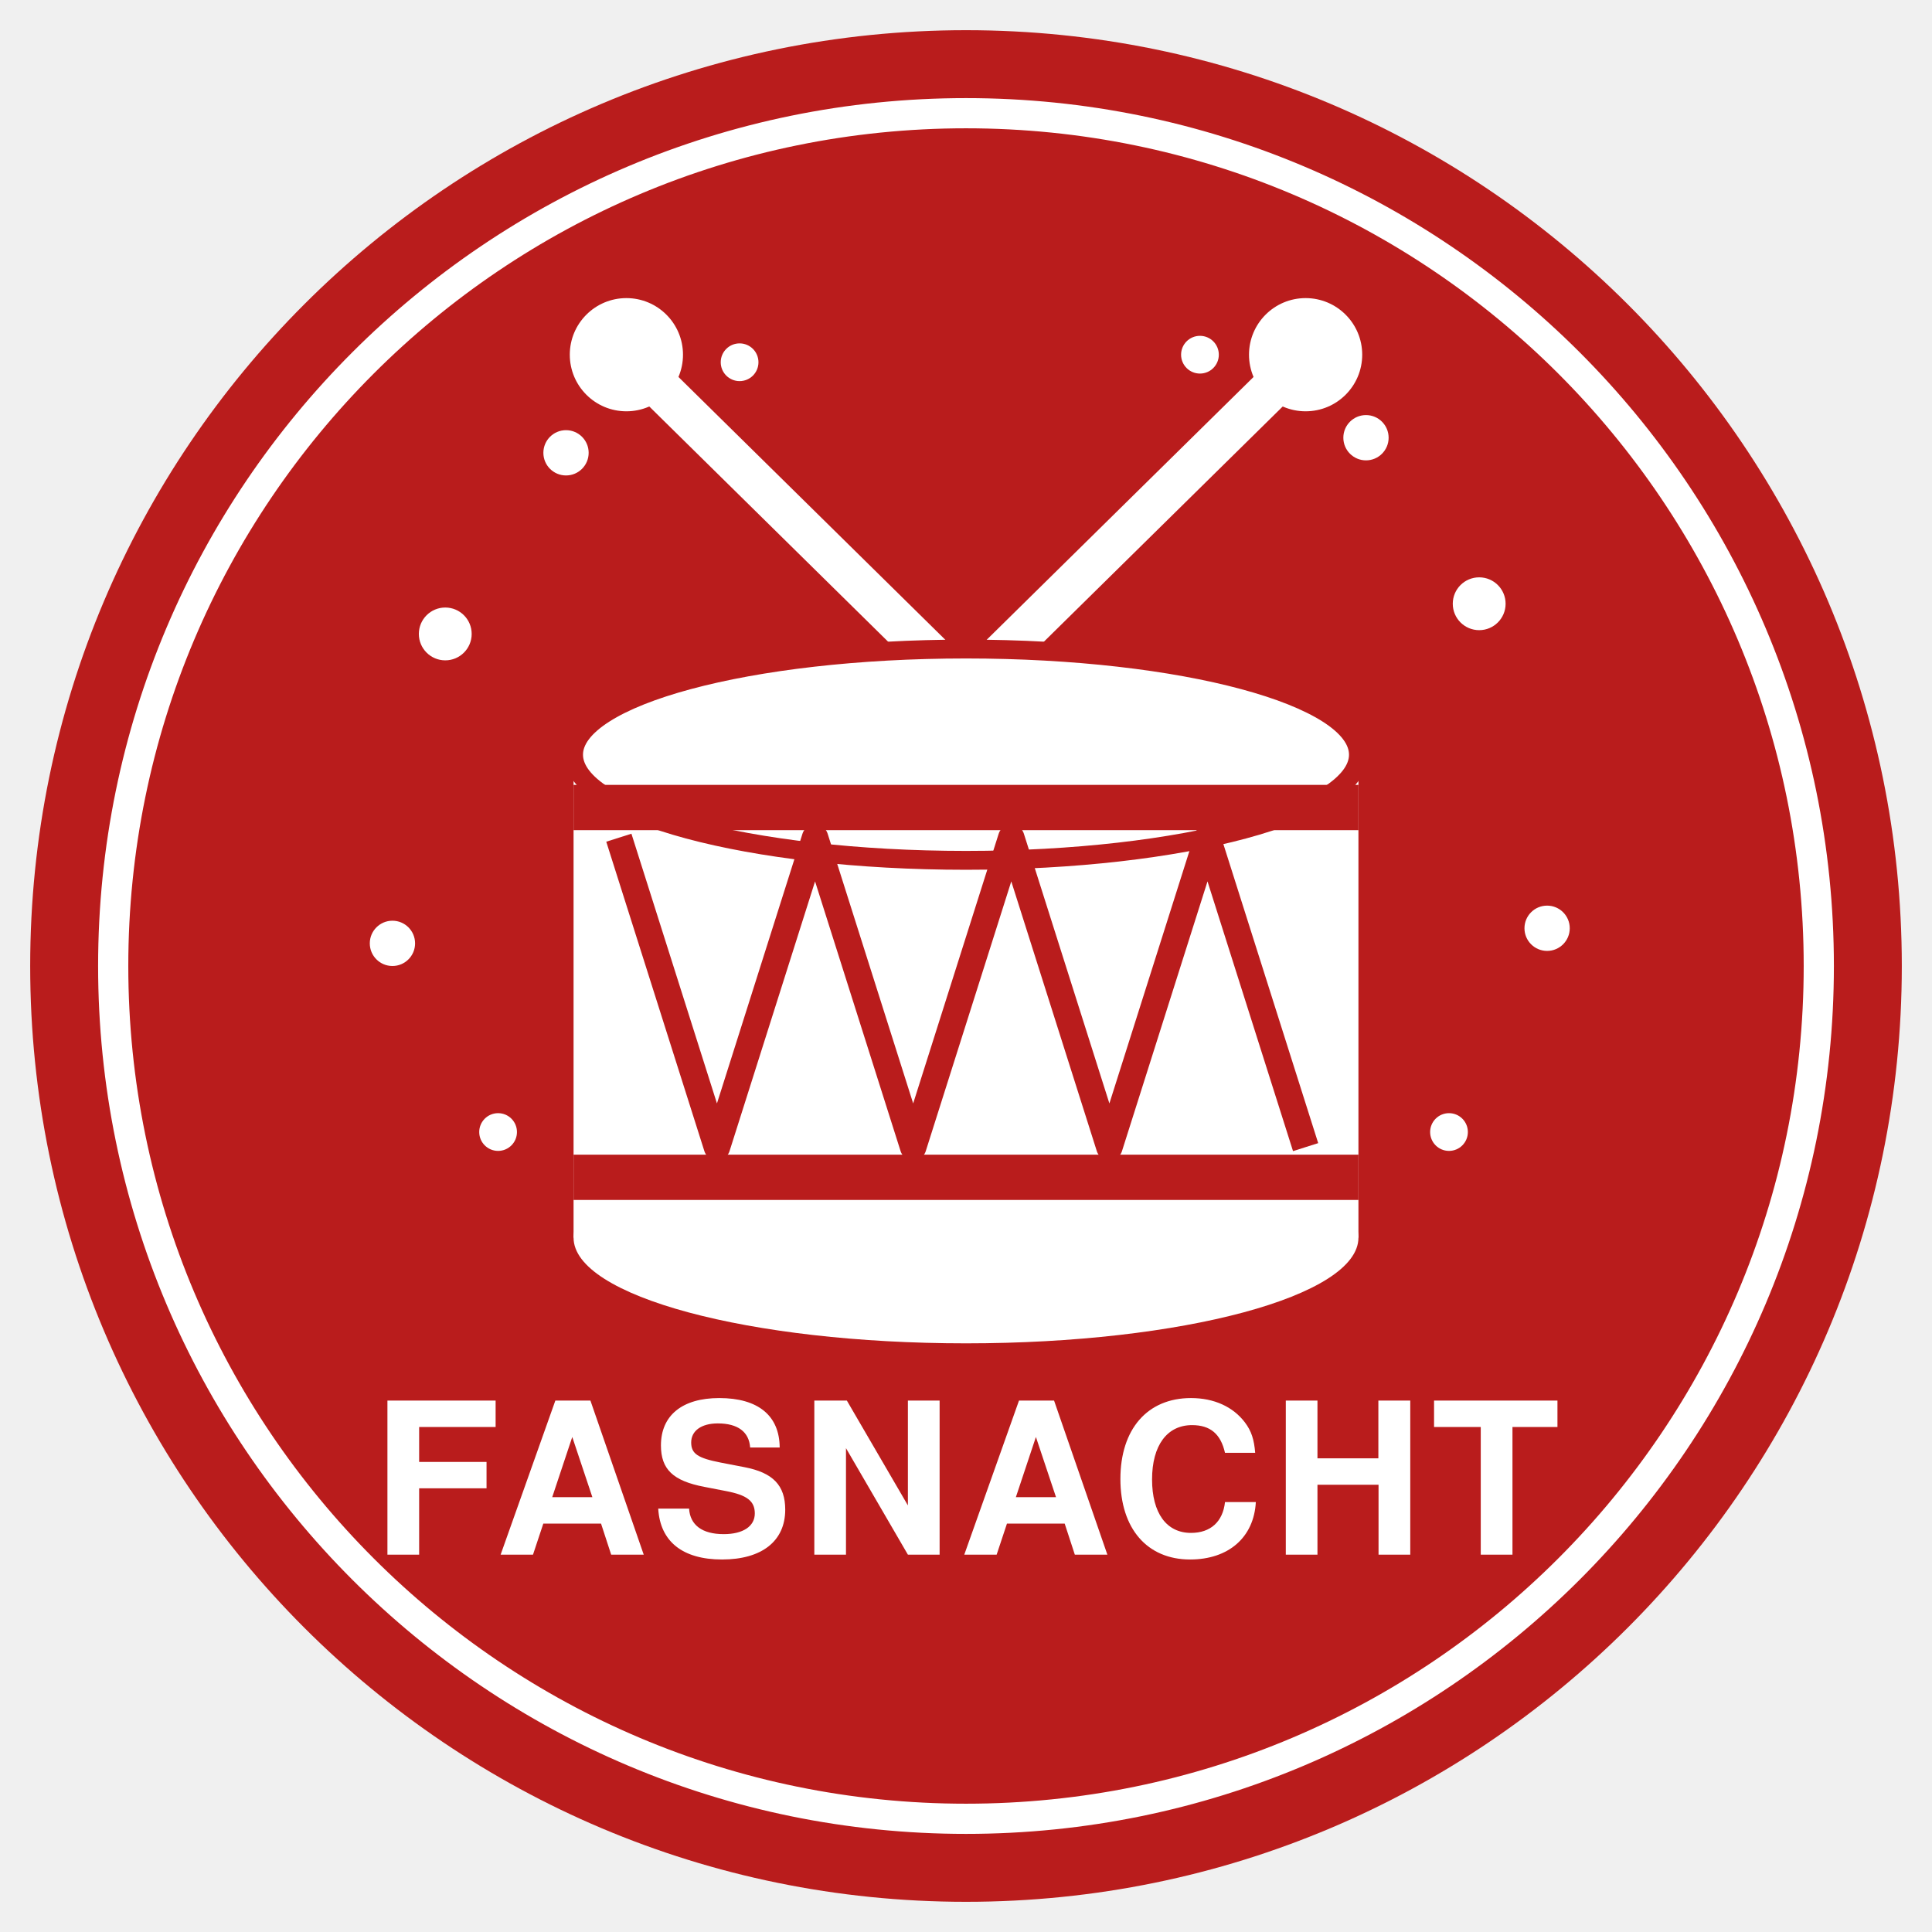
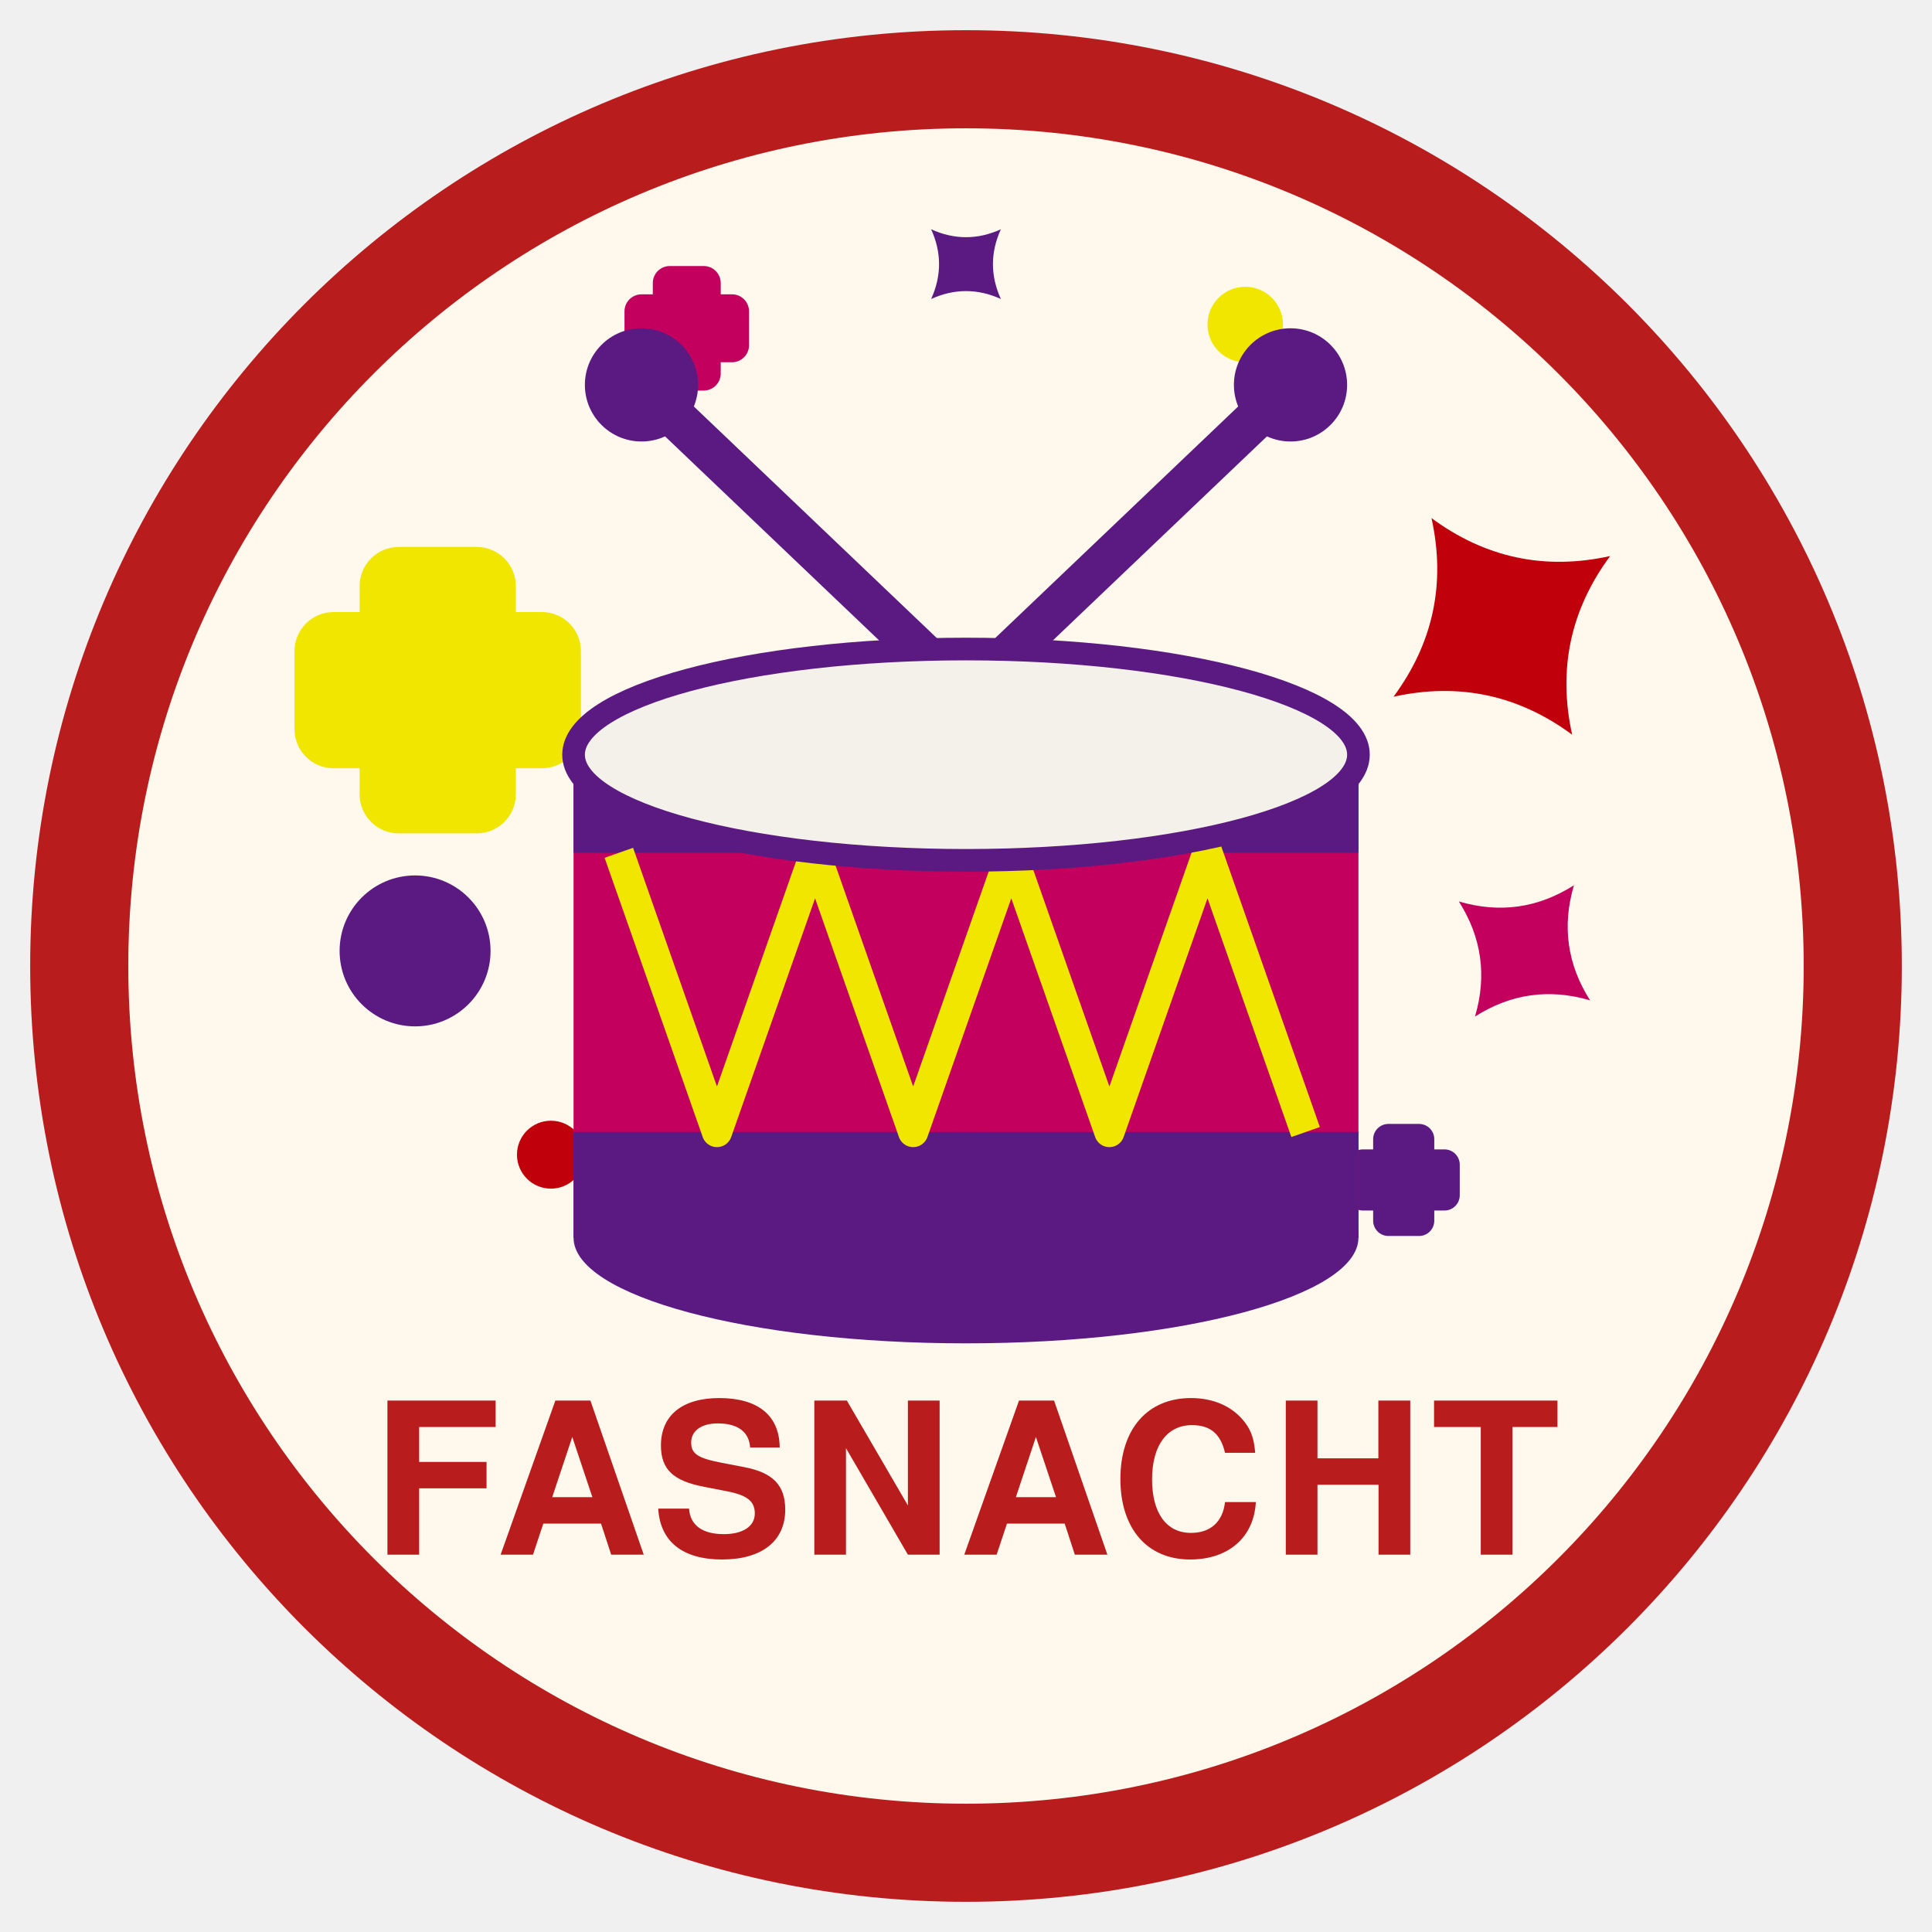
<svg xmlns="http://www.w3.org/2000/svg" viewBox="0 0 512 512" width="512" height="512">
+   <defs>
+     <path id="kreuz" d="M-9 -24 h18 a9 9 0 0 1 9 9 v6 h6 a9 9 0 0 1 9 9 v18 a9 9 0 0 1 -9 9 h-6 v6 a9 9 0 0 1 -9 9 h-18 a9 9 0 0 1 -9 -9 v-6 h-6 a9 9 0 0 1 -9 -9 v-18 a9 9 0 0 1 9 -9 h6 v-6 a9 9 0 0 1 9 -9 Z" transform="translate(0 -3)" />
+     <path id="kissen" d="M-22 -22 Q0 -12 22 -22 Q12 0 22 22 Q0 12 -22 22 Q-12 0 -22 -22 Z" />
+   </defs>
  <circle cx="256" cy="256" r="248" fill="#B91C1C" />
-   <circle cx="256" cy="256" r="226" fill="none" stroke="#fff" stroke-width="8" />
-   <g fill="#fff">
-     <circle cx="118" cy="168" r="7" />
-     <circle cx="150" cy="120" r="6" />
-     <circle cx="392" cy="160" r="7" />
-     <circle cx="362" cy="116" r="6" />
-     <circle cx="104" cy="250" r="6" />
-     <circle cx="410" cy="246" r="6" />
-     <circle cx="196" cy="96" r="5" />
-     <circle cx="318" cy="94" r="5" />
-     <circle cx="132" cy="300" r="5" />
-     <circle cx="384" cy="300" r="5" />
+   <circle cx="256" cy="256" r="222" fill="#FFF8EC" />
+   <use href="#kreuz" fill="#F1E600" transform="translate(116 176) scale(1.15)" />
+   <use href="#kissen" fill="#C0000B" transform="translate(398 166) rotate(12) scale(1.1)" />
+   <circle cx="110" cy="252" r="20" fill="#5B1A82" />
+   <use href="#kissen" fill="#C3005E" transform="translate(404 252) rotate(-8) scale(0.7)" />
+   <use href="#kreuz" fill="#C3005E" transform="translate(182 84) scale(0.5)" />
+   <circle cx="330" cy="86" r="10" fill="#F1E600" />
+   <use href="#kissen" fill="#5B1A82" transform="translate(256 70) scale(0.42)" />
+   <circle cx="146" cy="306" r="9" fill="#C0000B" />
+   <use href="#kreuz" fill="#5B1A82" transform="translate(372 310) scale(0.45)" />
+   <g stroke="#5B1A82" stroke-width="11" stroke-linecap="round">
+     <line x1="172" y1="104" x2="300" y2="226" />
+     <line x1="340" y1="104" x2="212" y2="226" />
  </g>
-   <g stroke="#fff" stroke-width="11" stroke-linecap="round">
-     <line x1="168" y1="96" x2="300" y2="226" />
-     <line x1="344" y1="96" x2="212" y2="226" />
+   <g fill="#5B1A82">
+     <circle cx="170" cy="102" r="15" />
+     <circle cx="342" cy="102" r="15" />
  </g>
-   <g fill="#fff">
-     <circle cx="166" cy="94" r="15" />
-     <circle cx="346" cy="94" r="15" />
-   </g>
-   <ellipse cx="256" cy="200" rx="104" ry="28" fill="#fff" />
-   <rect x="152" y="200" width="208" height="128" fill="#fff" />
-   <ellipse cx="256" cy="328" rx="104" ry="28" fill="#fff" />
-   <rect x="152" y="208" width="208" height="12" fill="#B91C1C" />
-   <rect x="152" y="306" width="208" height="12" fill="#B91C1C" />
-   <path d="M164 222 L190 304 L216 222 L242 304 L268 222 L294 304 L320 222 L346 304" fill="none" stroke="#B91C1C" stroke-width="7" stroke-linejoin="round" />
-   <ellipse cx="256" cy="200" rx="104" ry="28" fill="none" stroke="#B91C1C" stroke-width="5" />
-   <text x="256" y="412" text-anchor="middle" font-family="Helvetica, Arial, sans-serif" font-weight="700" font-size="56" letter-spacing="2" fill="#fff">FASNACHT</text>
+   <rect x="152" y="200" width="208" height="128" fill="#C3005E" />
+   <ellipse cx="256" cy="328" rx="104" ry="28" fill="#5B1A82" />
+   <rect x="152" y="300" width="208" height="28" fill="#5B1A82" />
+   <rect x="152" y="200" width="208" height="26" fill="#5B1A82" />
+   <path d="M164 226 L190 300 L216 226 L242 300 L268 226 L294 300 L320 226 L346 300" fill="none" stroke="#F1E600" stroke-width="8" stroke-linejoin="round" />
+   <ellipse cx="256" cy="200" rx="104" ry="28" fill="#F4F1EA" stroke="#5B1A82" stroke-width="6" />
+   <text x="256" y="412" text-anchor="middle" font-family="Helvetica, Arial, sans-serif" font-weight="700" font-size="56" letter-spacing="2" fill="#B91C1C">FASNACHT</text>
</svg>
